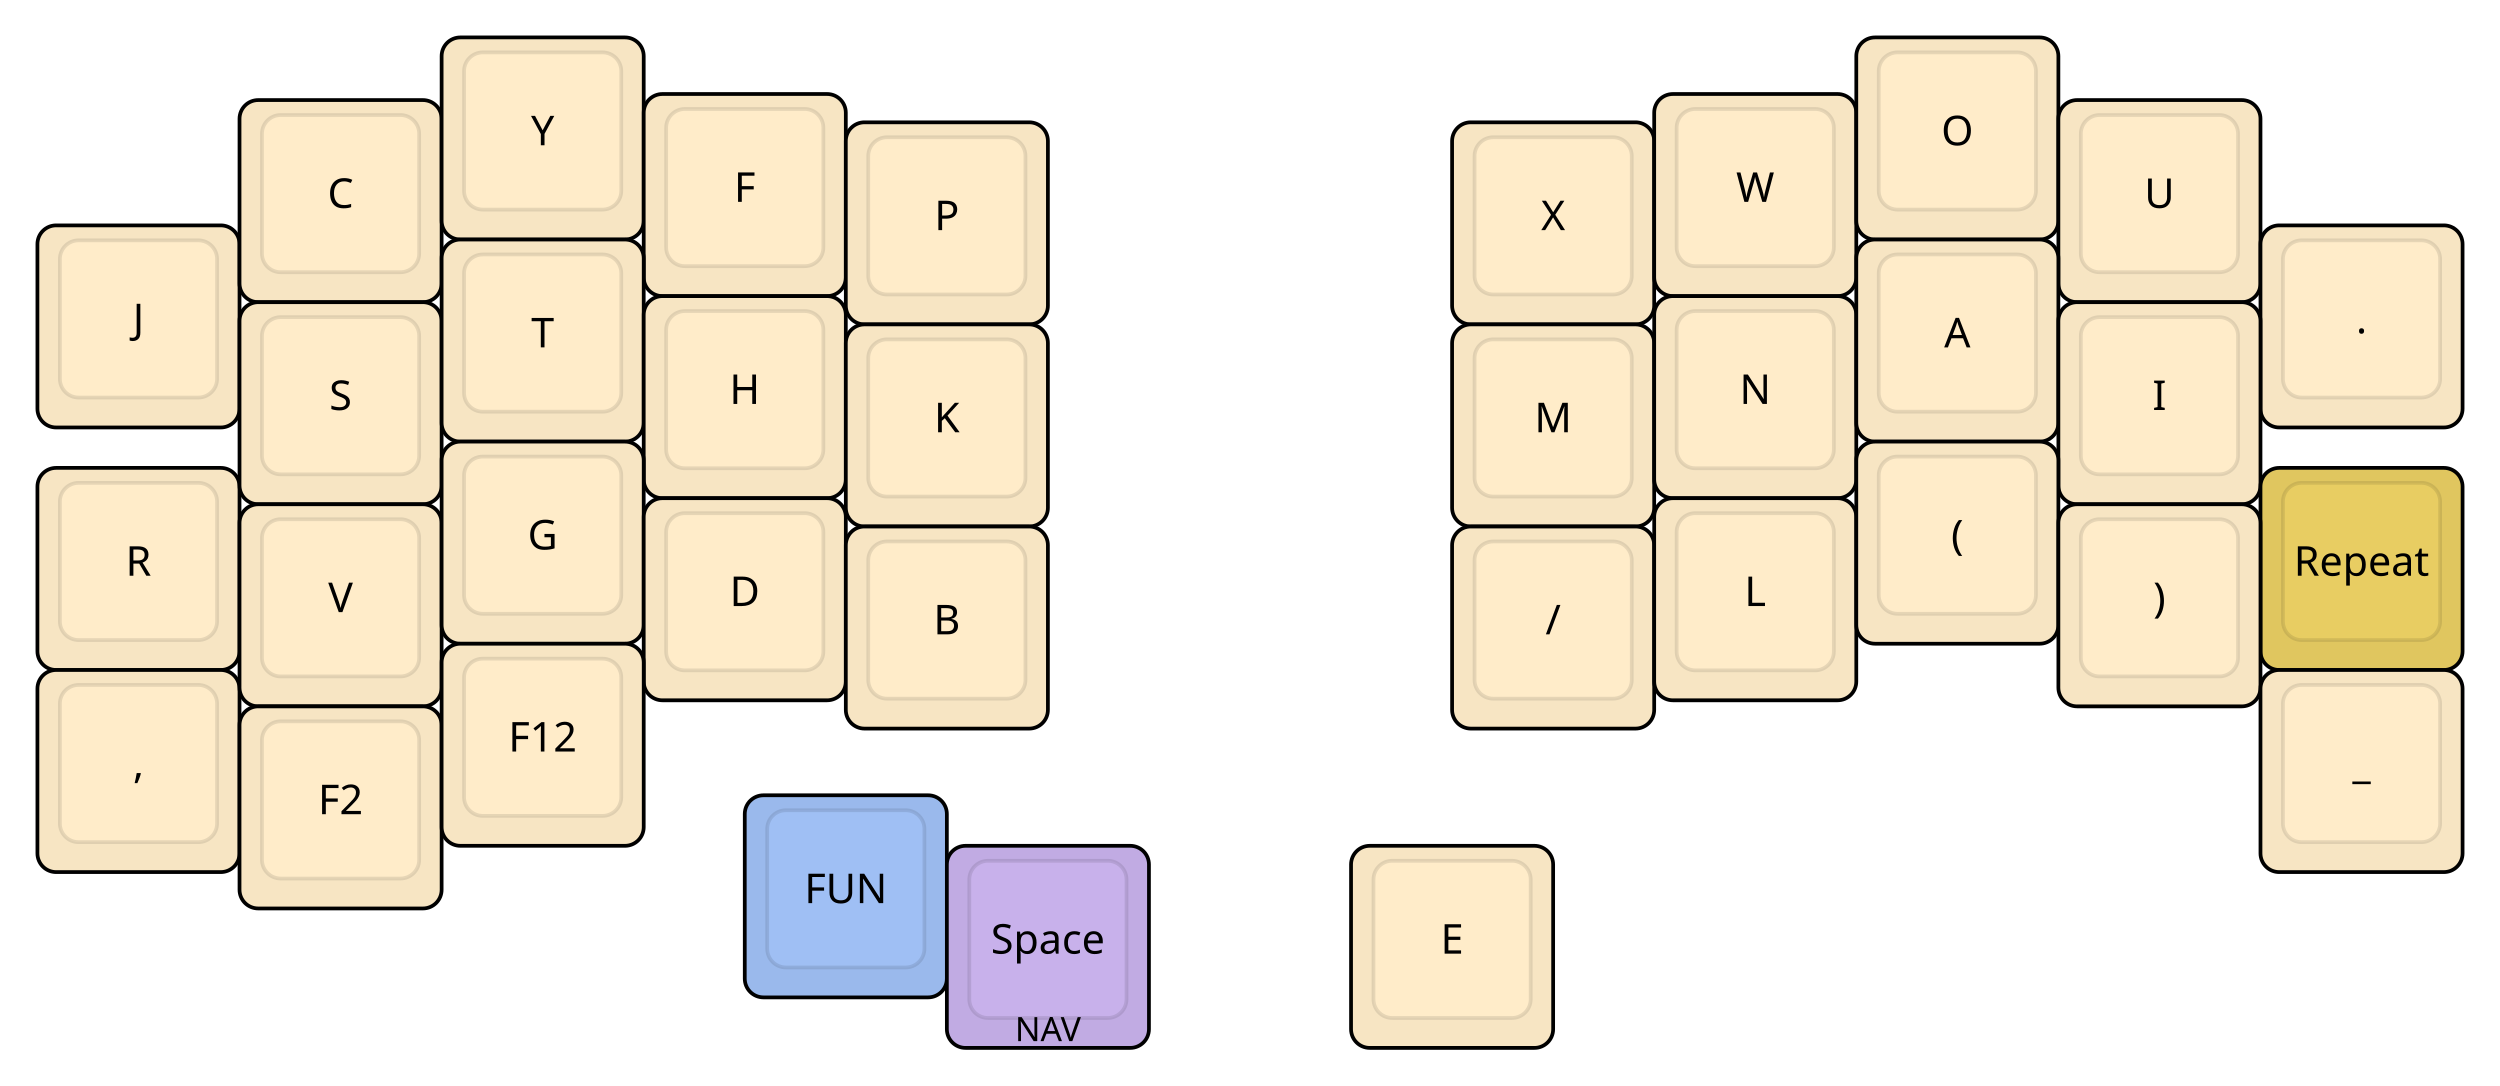
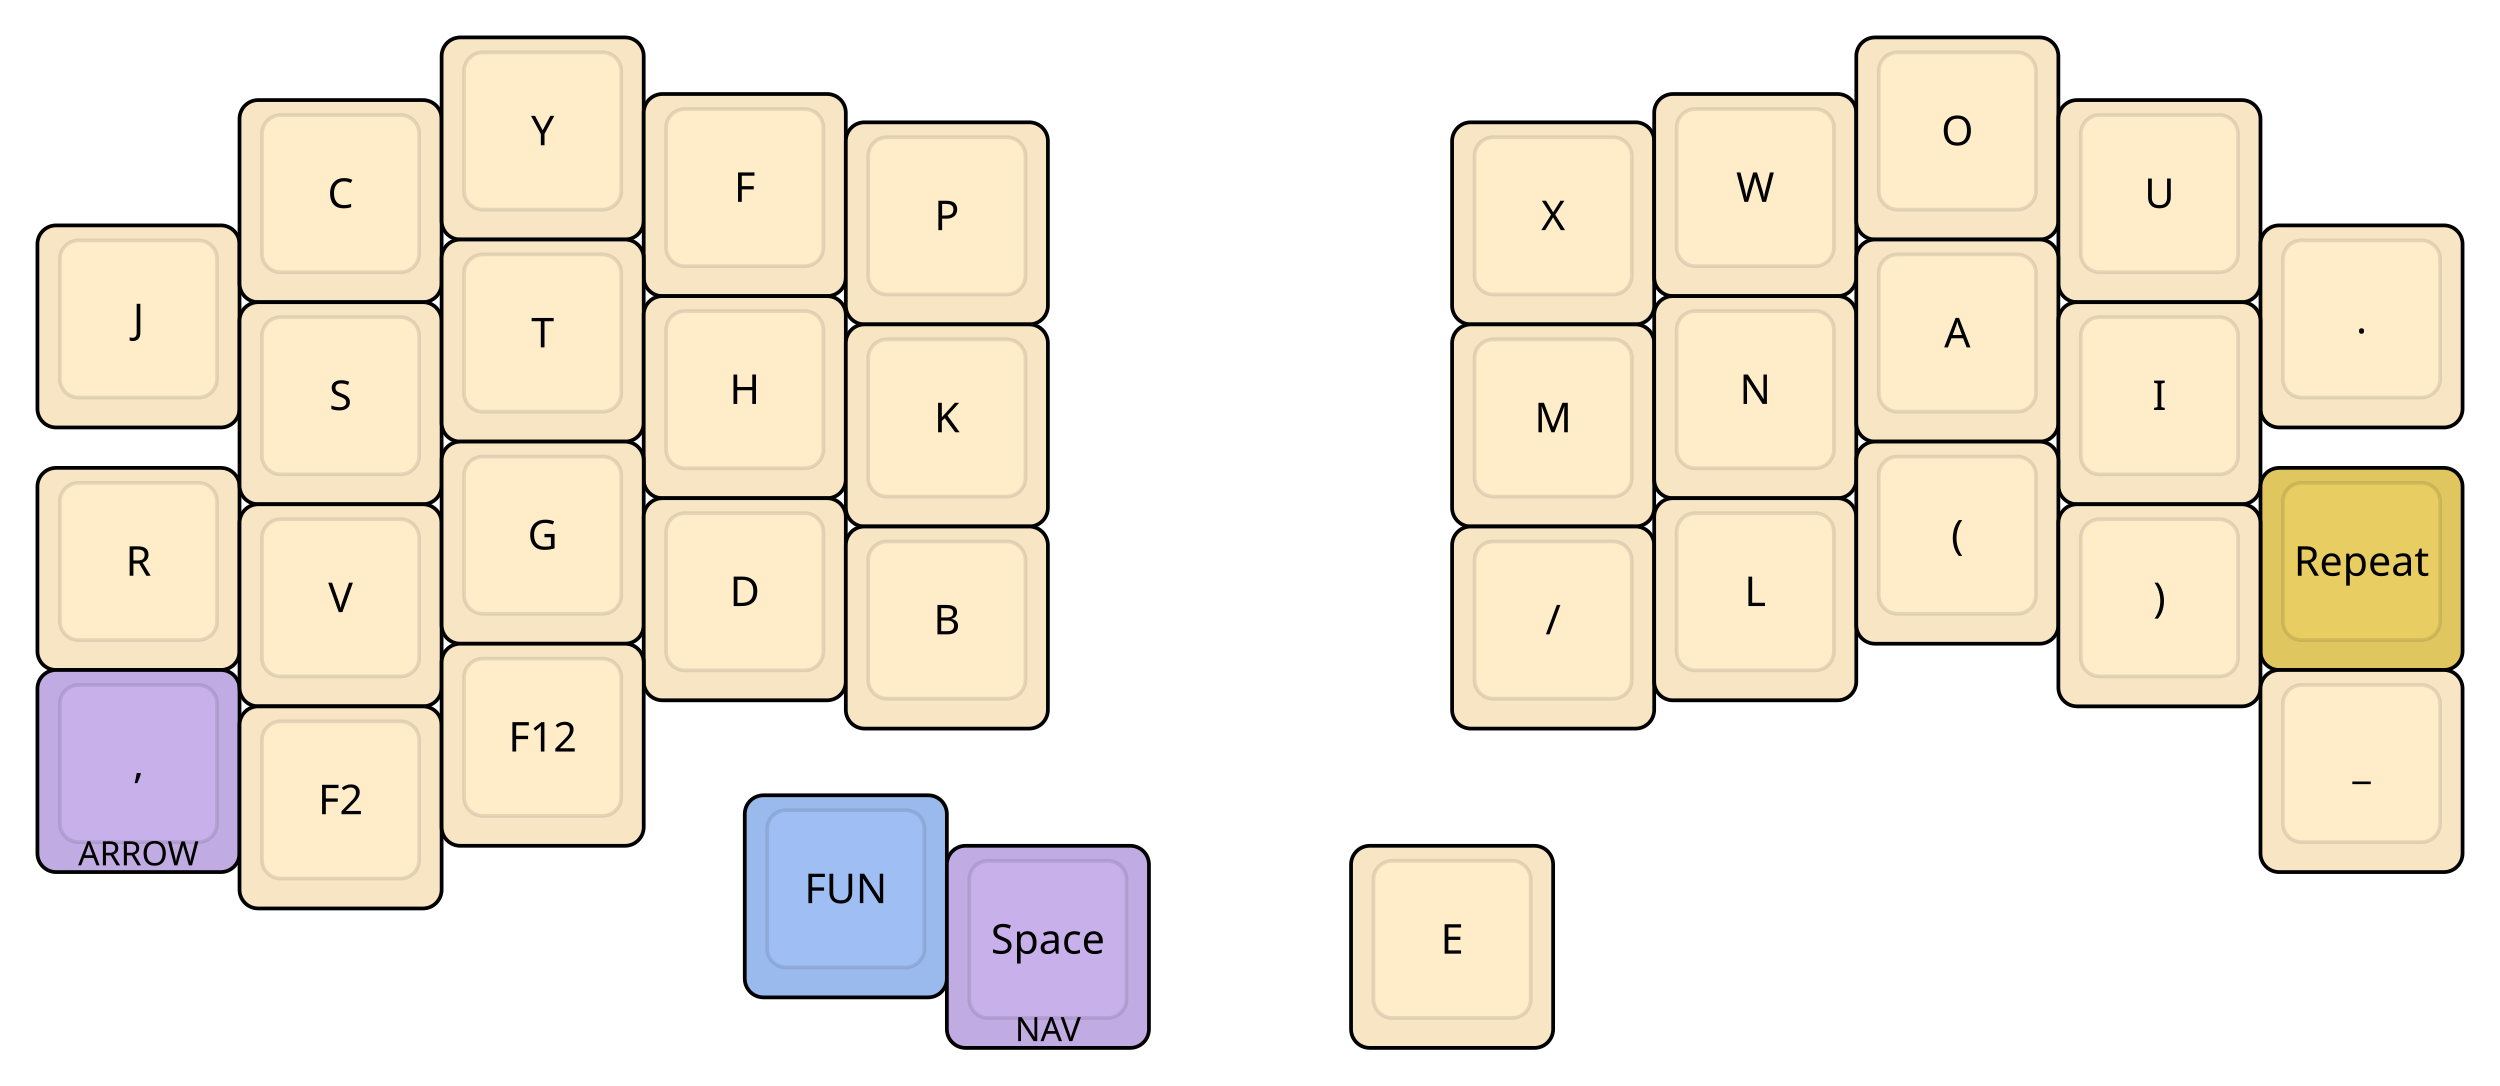
<svg xmlns="http://www.w3.org/2000/svg" width="668px" height="290x" viewBox="0 0 668 290">
  <style type="text/css">
    .keycap .border { stroke: black; stroke-width: 1; }
    .keycap .inner.border { stroke: rgba(0,0,0,.1); }
    .keycap { font-family: sans-serif; font-size: 11px}
    .keycap .sub { font-size: 9px}
  </style>
  <g class="keycap default">
    <rect x="10" y="60.22" width="54" height="54" rx="5" fill="#f7e5c3" class="outer border" />
    <rect x="16" y="64.22" width="42" height="42" rx="5" fill="#ffecc9" class="inner border" />
    <text x="37" y="85.22" text-anchor="middle" dominant-baseline="middle" class="main">
      <tspan x="37" dy="0">J</tspan>
    </text>
  </g>
  <g class="keycap default">
    <rect x="64" y="26.74" width="54" height="54" rx="5" fill="#f7e5c3" class="outer border" />
    <rect x="70" y="30.74" width="42" height="42" rx="5" fill="#ffecc9" class="inner border" />
    <text x="91" y="51.74" text-anchor="middle" dominant-baseline="middle" class="main">
      <tspan x="91" dy="0">C</tspan>
    </text>
  </g>
  <g class="keycap default">
    <rect x="118" y="10" width="54" height="54" rx="5" fill="#f7e5c3" class="outer border" />
    <rect x="124" y="14" width="42" height="42" rx="5" fill="#ffecc9" class="inner border" />
    <text x="145" y="35" text-anchor="middle" dominant-baseline="middle" class="main">
      <tspan x="145" dy="0">Y</tspan>
    </text>
  </g>
  <g class="keycap default">
    <rect x="172" y="25.12" width="54" height="54" rx="5" fill="#f7e5c3" class="outer border" />
    <rect x="178" y="29.12" width="42" height="42" rx="5" fill="#ffecc9" class="inner border" />
    <text x="199" y="50.12" text-anchor="middle" dominant-baseline="middle" class="main">
      <tspan x="199" dy="0">F</tspan>
    </text>
  </g>
  <g class="keycap default">
    <rect x="226" y="32.68" width="54" height="54" rx="5" fill="#f7e5c3" class="outer border" />
    <rect x="232" y="36.68" width="42" height="42" rx="5" fill="#ffecc9" class="inner border" />
    <text x="253" y="57.68" text-anchor="middle" dominant-baseline="middle" class="main">
      <tspan x="253" dy="0">P</tspan>
    </text>
  </g>
  <g class="keycap default">
    <rect x="388" y="32.68" width="54" height="54" rx="5" fill="#f7e5c3" class="outer border" />
    <rect x="394" y="36.68" width="42" height="42" rx="5" fill="#ffecc9" class="inner border" />
    <text x="415" y="57.68" text-anchor="middle" dominant-baseline="middle" class="main">
      <tspan x="415" dy="0">X</tspan>
    </text>
  </g>
  <g class="keycap default">
    <rect x="442" y="25.12" width="54" height="54" rx="5" fill="#f7e5c3" class="outer border" />
    <rect x="448" y="29.12" width="42" height="42" rx="5" fill="#ffecc9" class="inner border" />
    <text x="469" y="50.12" text-anchor="middle" dominant-baseline="middle" class="main">
      <tspan x="469" dy="0">W</tspan>
    </text>
  </g>
  <g class="keycap default">
    <rect x="496" y="10" width="54" height="54" rx="5" fill="#f7e5c3" class="outer border" />
    <rect x="502" y="14" width="42" height="42" rx="5" fill="#ffecc9" class="inner border" />
    <text x="523" y="35" text-anchor="middle" dominant-baseline="middle" class="main">
      <tspan x="523" dy="0">O</tspan>
    </text>
  </g>
  <g class="keycap default">
    <rect x="550" y="26.74" width="54" height="54" rx="5" fill="#f7e5c3" class="outer border" />
    <rect x="556" y="30.74" width="42" height="42" rx="5" fill="#ffecc9" class="inner border" />
    <text x="577" y="51.74" text-anchor="middle" dominant-baseline="middle" class="main">
      <tspan x="577" dy="0">U</tspan>
    </text>
  </g>
  <g class="keycap default">
    <rect x="604" y="60.22" width="54" height="54" rx="5" fill="#f7e5c3" class="outer border" />
    <rect x="610" y="64.22" width="42" height="42" rx="5" fill="#ffecc9" class="inner border" />
    <text x="631" y="85.22" text-anchor="middle" dominant-baseline="middle" class="main">
      <tspan x="631" dy="0">.</tspan>
    </text>
  </g>
  <g class="keycap default">
    <rect x="10" y="125.02" width="54" height="54" rx="5" fill="#f7e5c3" class="outer border" />
    <rect x="16" y="129.02" width="42" height="42" rx="5" fill="#ffecc9" class="inner border" />
    <text x="37" y="150.02" text-anchor="middle" dominant-baseline="middle" class="main">
      <tspan x="37" dy="0">R</tspan>
    </text>
  </g>
  <g class="keycap default">
    <rect x="64" y="80.74" width="54" height="54" rx="5" fill="#f7e5c3" class="outer border" />
    <rect x="70" y="84.74" width="42" height="42" rx="5" fill="#ffecc9" class="inner border" />
    <text x="91" y="105.74" text-anchor="middle" dominant-baseline="middle" class="main">
      <tspan x="91" dy="0">S</tspan>
    </text>
  </g>
  <g class="keycap default">
    <rect x="118" y="64" width="54" height="54" rx="5" fill="#f7e5c3" class="outer border" />
    <rect x="124" y="68" width="42" height="42" rx="5" fill="#ffecc9" class="inner border" />
    <text x="145" y="89" text-anchor="middle" dominant-baseline="middle" class="main">
      <tspan x="145" dy="0">T</tspan>
    </text>
  </g>
  <g class="keycap default">
    <rect x="172" y="79.12" width="54" height="54" rx="5" fill="#f7e5c3" class="outer border" />
    <rect x="178" y="83.12" width="42" height="42" rx="5" fill="#ffecc9" class="inner border" />
    <text x="199" y="104.12" text-anchor="middle" dominant-baseline="middle" class="main">
      <tspan x="199" dy="0">H</tspan>
    </text>
  </g>
  <g class="keycap default">
    <rect x="226" y="86.68" width="54" height="54" rx="5" fill="#f7e5c3" class="outer border" />
    <rect x="232" y="90.68" width="42" height="42" rx="5" fill="#ffecc9" class="inner border" />
    <text x="253" y="111.68" text-anchor="middle" dominant-baseline="middle" class="main">
      <tspan x="253" dy="0">K</tspan>
    </text>
  </g>
  <g class="keycap default">
    <rect x="388" y="86.68" width="54" height="54" rx="5" fill="#f7e5c3" class="outer border" />
    <rect x="394" y="90.68" width="42" height="42" rx="5" fill="#ffecc9" class="inner border" />
    <text x="415" y="111.68" text-anchor="middle" dominant-baseline="middle" class="main">
      <tspan x="415" dy="0">M</tspan>
    </text>
  </g>
  <g class="keycap default">
    <rect x="442" y="79.12" width="54" height="54" rx="5" fill="#f7e5c3" class="outer border" />
    <rect x="448" y="83.12" width="42" height="42" rx="5" fill="#ffecc9" class="inner border" />
    <text x="469" y="104.12" text-anchor="middle" dominant-baseline="middle" class="main">
      <tspan x="469" dy="0">N</tspan>
    </text>
  </g>
  <g class="keycap default">
    <rect x="496" y="64" width="54" height="54" rx="5" fill="#f7e5c3" class="outer border" />
    <rect x="502" y="68" width="42" height="42" rx="5" fill="#ffecc9" class="inner border" />
    <text x="523" y="89" text-anchor="middle" dominant-baseline="middle" class="main">
      <tspan x="523" dy="0">A</tspan>
    </text>
  </g>
  <g class="keycap default">
    <rect x="550" y="80.74" width="54" height="54" rx="5" fill="#f7e5c3" class="outer border" />
    <rect x="556" y="84.74" width="42" height="42" rx="5" fill="#ffecc9" class="inner border" />
    <text x="577" y="105.74" text-anchor="middle" dominant-baseline="middle" class="main">
      <tspan x="577" dy="0">I</tspan>
    </text>
  </g>
  <g class="keycap special">
    <rect x="604" y="125.02" width="54" height="54" rx="5" fill="#e0c65f" class="outer border" />
    <rect x="610" y="129.02" width="42" height="42" rx="5" fill="#e8cd62" class="inner border" />
    <text x="631" y="150.02" text-anchor="middle" dominant-baseline="middle" class="main">
      <tspan x="631" dy="0">Repeat</tspan>
    </text>
  </g>
-   <g class="keycap default">
-     <rect x="10" y="179.02" width="54" height="54" rx="5" fill="#f7e5c3" class="outer border" />
-     <rect x="16" y="183.02" width="42" height="42" rx="5" fill="#ffecc9" class="inner border" />
+   <g class="keycap layer_down">
+     <rect x="10" y="179.02" width="54" height="54" rx="5" fill="#c1abe3" class="outer border" />
+     <rect x="16" y="183.02" width="42" height="42" rx="5" fill="#c8b1eb" class="inner border" />
    <text x="37" y="204.02" text-anchor="middle" dominant-baseline="middle" class="main">
      <tspan x="37" dy="0">,</tspan>
    </text>
+     <text x="37" y="231.22" text-anchor="middle" class="sub">ARROW</text>
  </g>
  <g class="keycap default">
    <rect x="64" y="134.74" width="54" height="54" rx="5" fill="#f7e5c3" class="outer border" />
    <rect x="70" y="138.74" width="42" height="42" rx="5" fill="#ffecc9" class="inner border" />
    <text x="91" y="159.74" text-anchor="middle" dominant-baseline="middle" class="main">
      <tspan x="91" dy="0">V</tspan>
    </text>
  </g>
  <g class="keycap default">
    <rect x="118" y="118" width="54" height="54" rx="5" fill="#f7e5c3" class="outer border" />
    <rect x="124" y="122" width="42" height="42" rx="5" fill="#ffecc9" class="inner border" />
    <text x="145" y="143" text-anchor="middle" dominant-baseline="middle" class="main">
      <tspan x="145" dy="0">G</tspan>
    </text>
  </g>
  <g class="keycap default">
    <rect x="172" y="133.12" width="54" height="54" rx="5" fill="#f7e5c3" class="outer border" />
    <rect x="178" y="137.12" width="42" height="42" rx="5" fill="#ffecc9" class="inner border" />
    <text x="199" y="158.12" text-anchor="middle" dominant-baseline="middle" class="main">
      <tspan x="199" dy="0">D</tspan>
    </text>
  </g>
  <g class="keycap default">
    <rect x="226" y="140.68" width="54" height="54" rx="5" fill="#f7e5c3" class="outer border" />
    <rect x="232" y="144.68" width="42" height="42" rx="5" fill="#ffecc9" class="inner border" />
    <text x="253" y="165.68" text-anchor="middle" dominant-baseline="middle" class="main">
      <tspan x="253" dy="0">B</tspan>
    </text>
  </g>
  <g class="keycap default">
    <rect x="388" y="140.68" width="54" height="54" rx="5" fill="#f7e5c3" class="outer border" />
    <rect x="394" y="144.68" width="42" height="42" rx="5" fill="#ffecc9" class="inner border" />
    <text x="415" y="165.68" text-anchor="middle" dominant-baseline="middle" class="main">
      <tspan x="415" dy="0">/</tspan>
    </text>
  </g>
  <g class="keycap default">
    <rect x="442" y="133.12" width="54" height="54" rx="5" fill="#f7e5c3" class="outer border" />
    <rect x="448" y="137.12" width="42" height="42" rx="5" fill="#ffecc9" class="inner border" />
    <text x="469" y="158.12" text-anchor="middle" dominant-baseline="middle" class="main">
      <tspan x="469" dy="0">L</tspan>
    </text>
  </g>
  <g class="keycap default">
    <rect x="496" y="118" width="54" height="54" rx="5" fill="#f7e5c3" class="outer border" />
    <rect x="502" y="122" width="42" height="42" rx="5" fill="#ffecc9" class="inner border" />
    <text x="523" y="143" text-anchor="middle" dominant-baseline="middle" class="main">
      <tspan x="523" dy="0">(</tspan>
    </text>
  </g>
  <g class="keycap default">
    <rect x="550" y="134.74" width="54" height="54" rx="5" fill="#f7e5c3" class="outer border" />
    <rect x="556" y="138.74" width="42" height="42" rx="5" fill="#ffecc9" class="inner border" />
    <text x="577" y="159.74" text-anchor="middle" dominant-baseline="middle" class="main">
      <tspan x="577" dy="0">)</tspan>
    </text>
  </g>
  <g class="keycap default">
    <rect x="604" y="179.02" width="54" height="54" rx="5" fill="#f7e5c3" class="outer border" />
    <rect x="610" y="183.02" width="42" height="42" rx="5" fill="#ffecc9" class="inner border" />
    <text x="631" y="204.02" text-anchor="middle" dominant-baseline="middle" class="main">
      <tspan x="631" dy="0">_</tspan>
    </text>
  </g>
  <g class="keycap default">
    <rect x="64" y="188.74" width="54" height="54" rx="5" fill="#f7e5c3" class="outer border" />
    <rect x="70" y="192.74" width="42" height="42" rx="5" fill="#ffecc9" class="inner border" />
    <text x="91" y="213.74" text-anchor="middle" dominant-baseline="middle" class="main">
      <tspan x="91" dy="0">F2</tspan>
    </text>
  </g>
  <g class="keycap default">
    <rect x="118" y="172" width="54" height="54" rx="5" fill="#f7e5c3" class="outer border" />
    <rect x="124" y="176" width="42" height="42" rx="5" fill="#ffecc9" class="inner border" />
    <text x="145" y="197" text-anchor="middle" dominant-baseline="middle" class="main">
      <tspan x="145" dy="0">F12</tspan>
    </text>
  </g>
  <g class="keycap layer1">
    <rect x="199" y="212.5" width="54" height="54" rx="5" fill="#9ab9ec" class="outer border" />
    <rect x="205" y="216.5" width="42" height="42" rx="5" fill="#9fbff4" class="inner border" />
    <text x="226" y="237.5" text-anchor="middle" dominant-baseline="middle" class="main">
      <tspan x="226" dy="0">FUN</tspan>
    </text>
  </g>
  <g class="keycap layer_down">
    <rect x="253" y="226" width="54" height="54" rx="5" fill="#c1abe3" class="outer border" />
    <rect x="259" y="230" width="42" height="42" rx="5" fill="#c8b1eb" class="inner border" />
    <text x="280" y="251" text-anchor="middle" dominant-baseline="middle" class="main">
      <tspan x="280" dy="0">Space</tspan>
    </text>
    <text x="280" y="278.2" text-anchor="middle" class="sub">NAV</text>
  </g>
  <g class="keycap default">
    <rect x="361" y="226" width="54" height="54" rx="5" fill="#f7e5c3" class="outer border" />
    <rect x="367" y="230" width="42" height="42" rx="5" fill="#ffecc9" class="inner border" />
    <text x="388" y="251" text-anchor="middle" dominant-baseline="middle" class="main">
      <tspan x="388" dy="0">E</tspan>
    </text>
  </g>
</svg>
